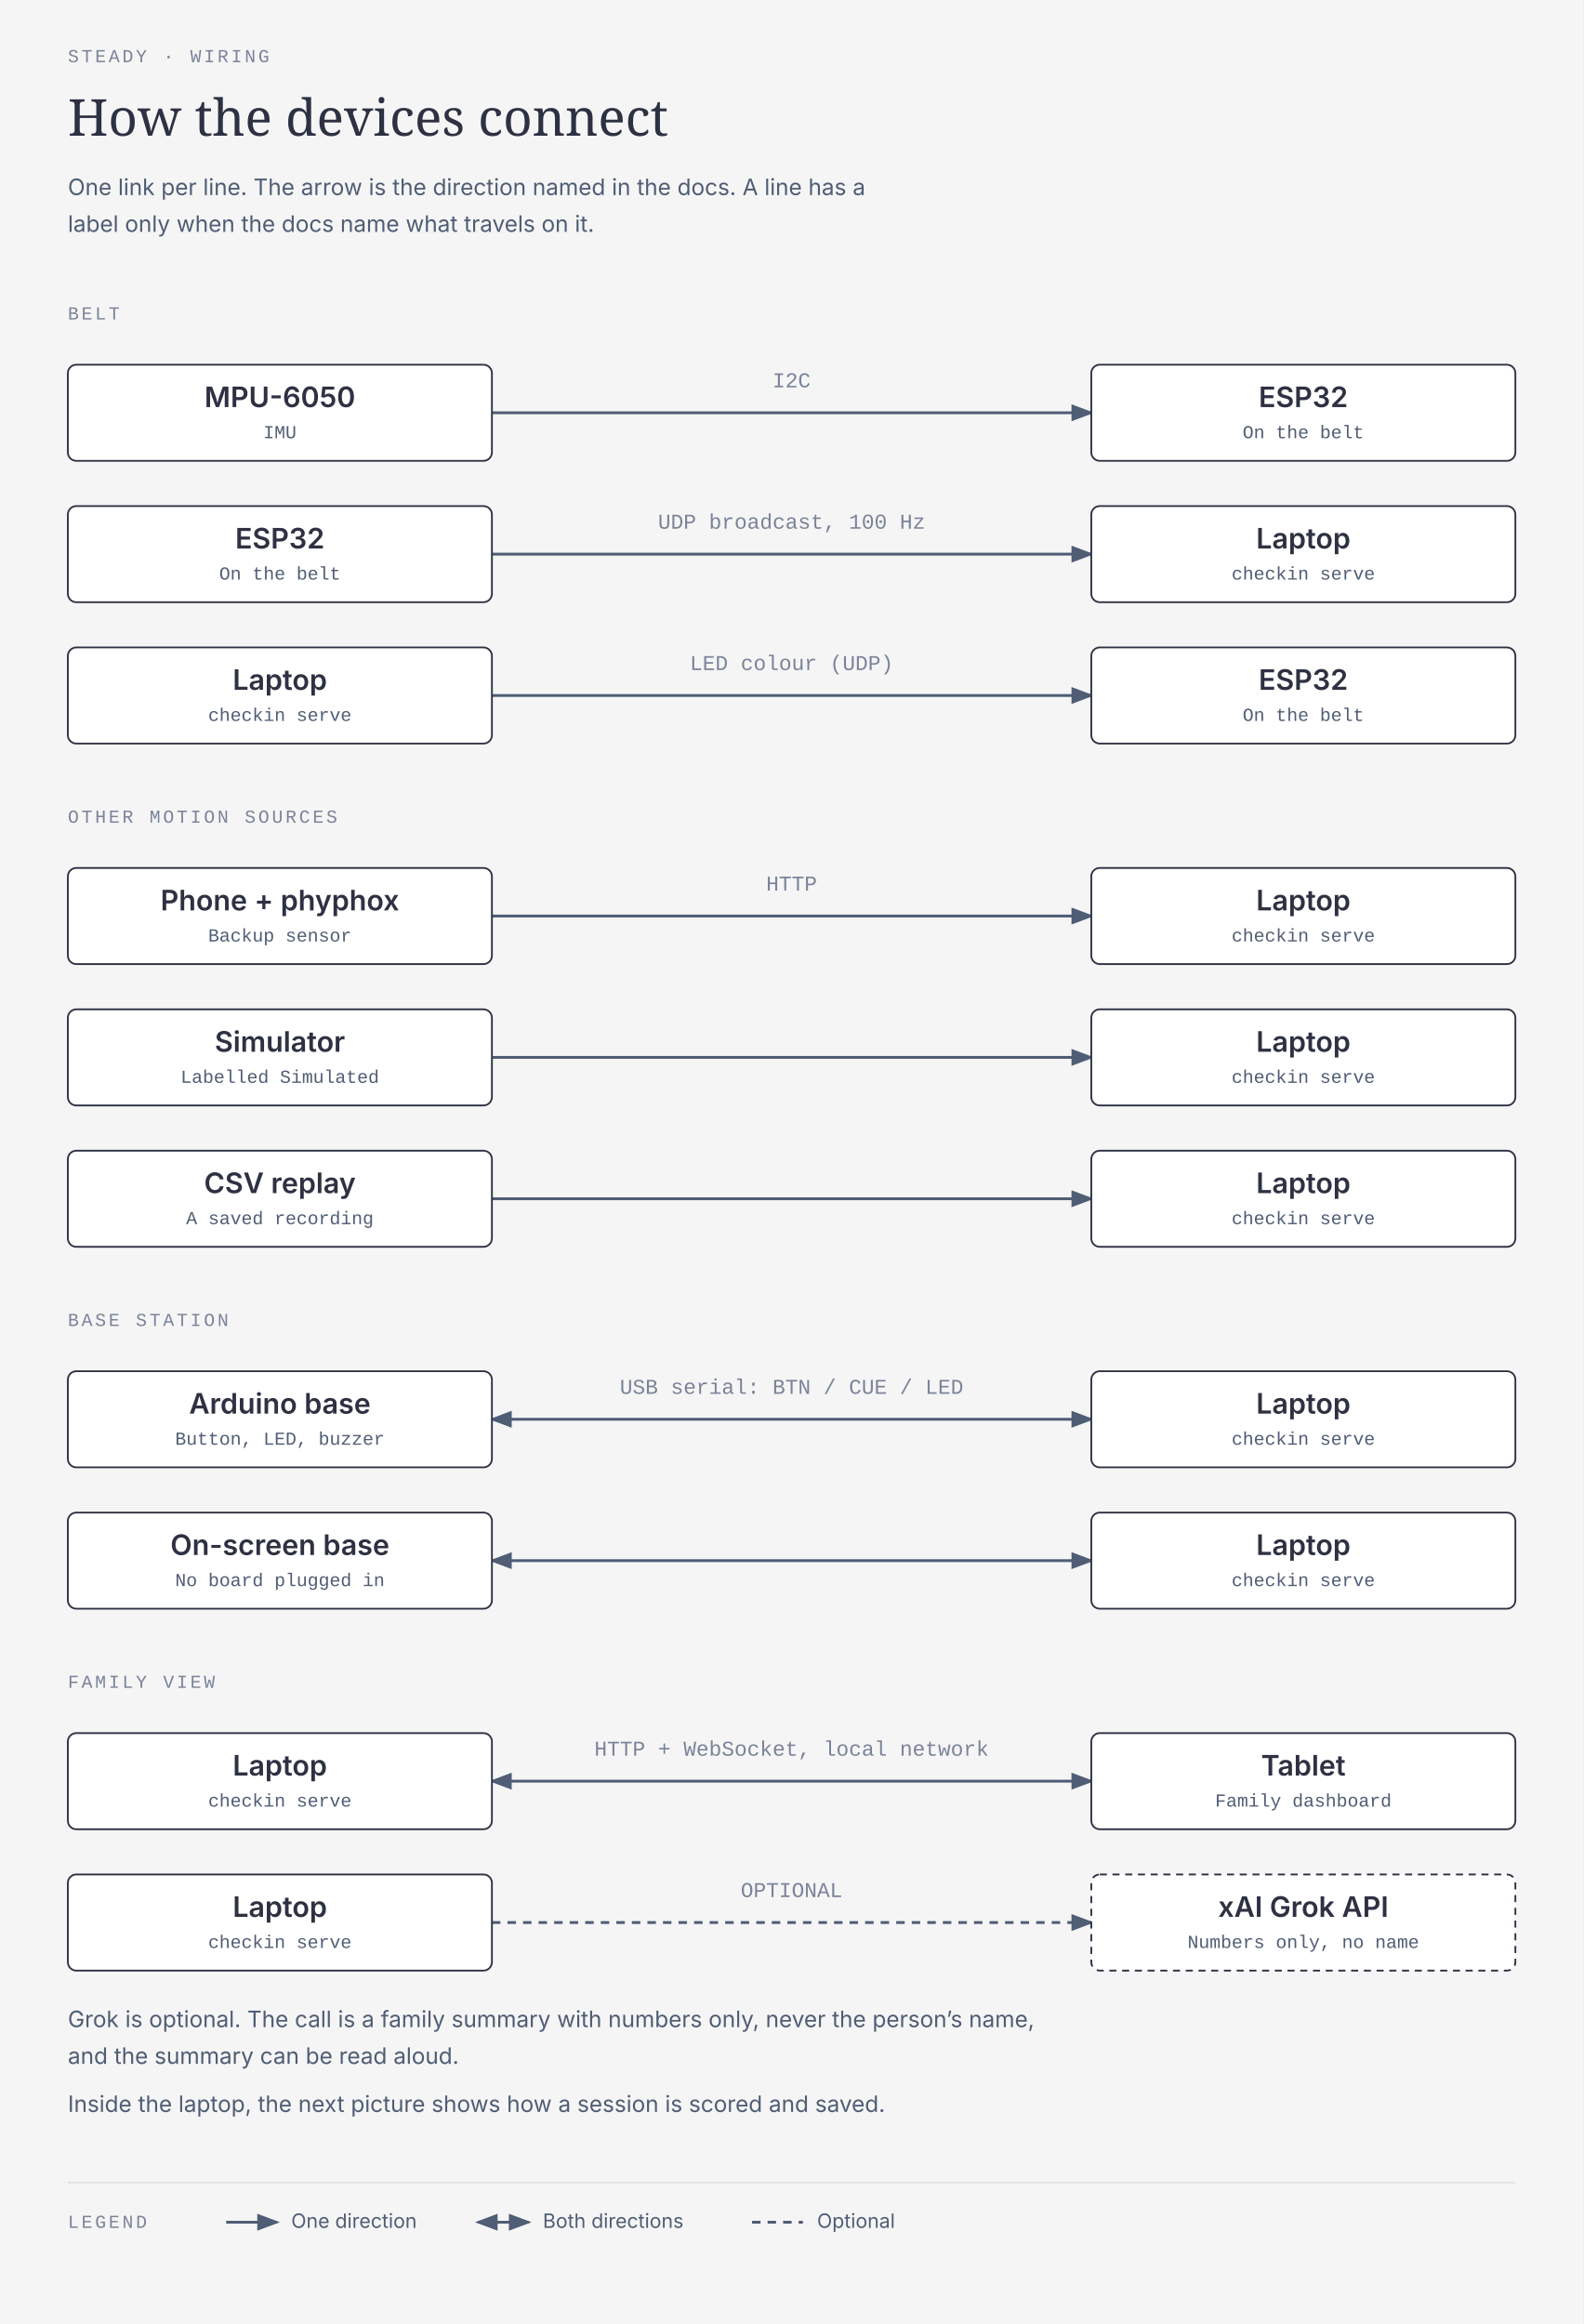
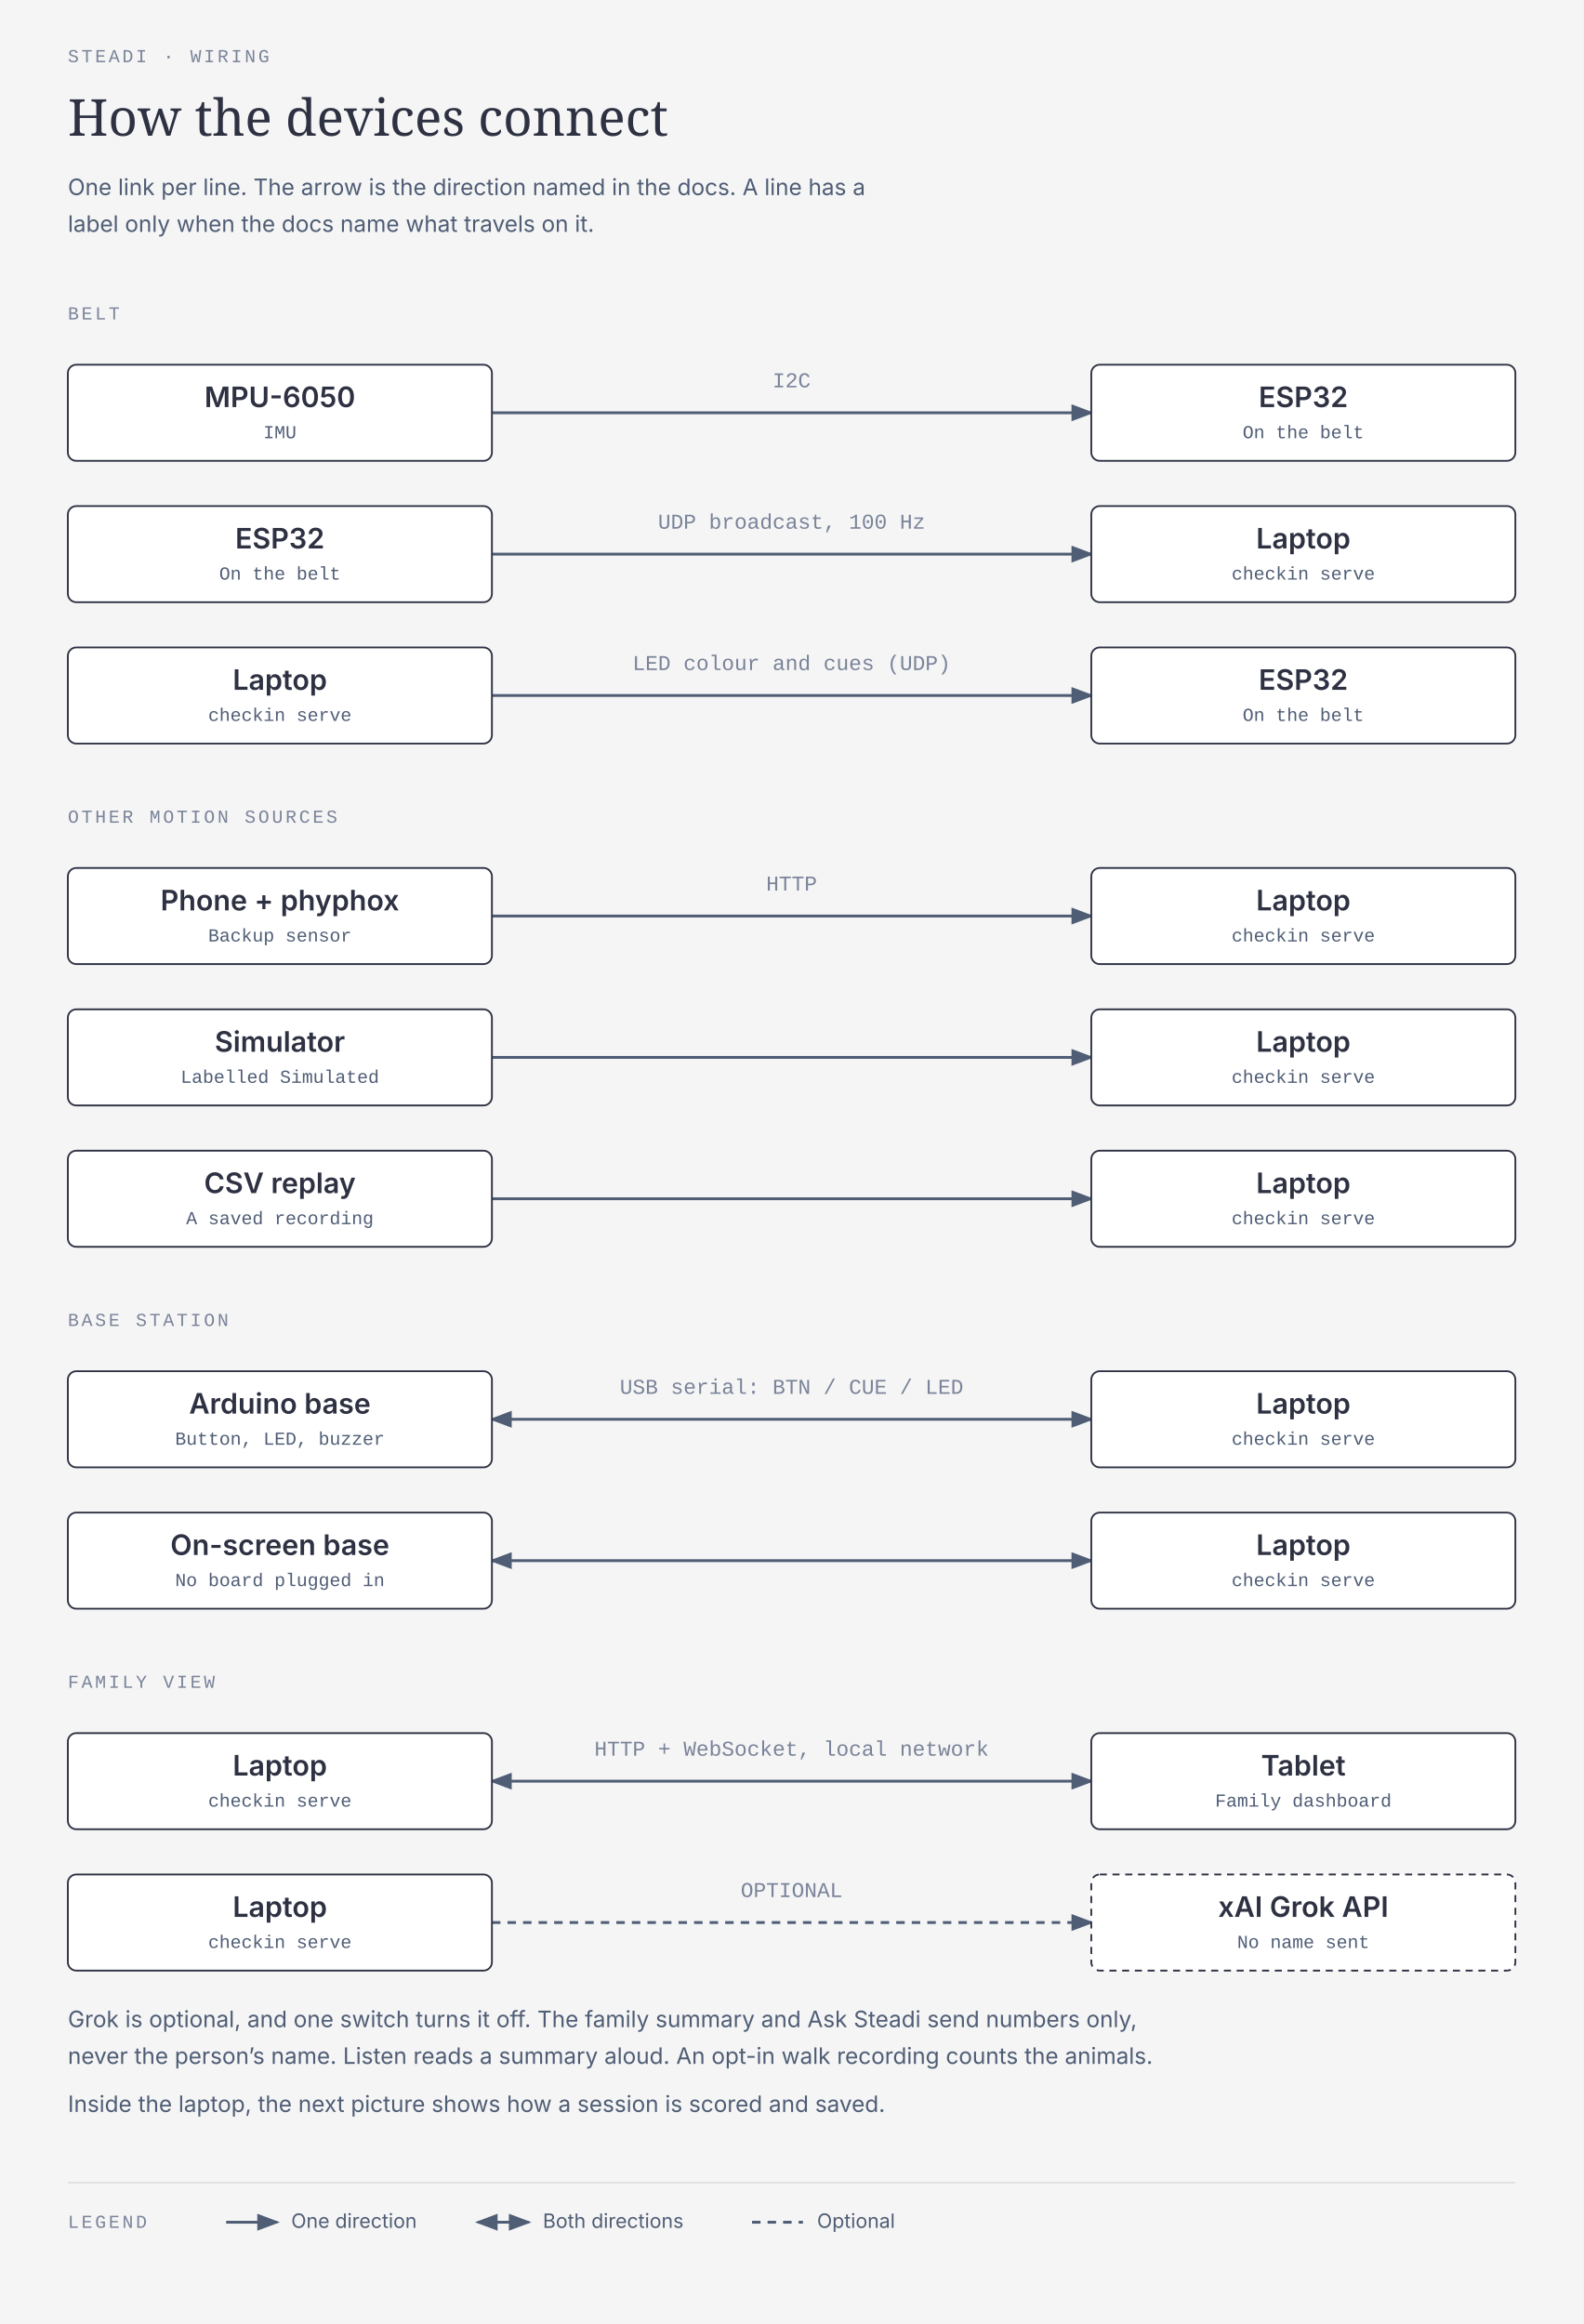
<svg xmlns="http://www.w3.org/2000/svg" viewBox="0 0 1120 1644" width="1120" height="1644" role="img" aria-labelledby="device-links-title device-links-desc">
  <defs>
    <marker id="device-links-arrow" markerWidth="8" markerHeight="6" refX="7" refY="3" orient="auto">
      <polygon points="0 0, 8 3, 0 6" fill="#4f5d75" />
    </marker>
    <marker id="device-links-arrow-back" markerWidth="8" markerHeight="6" refX="1" refY="3" orient="auto">
      <polygon points="8 0, 0 3, 8 6" fill="#4f5d75" />
    </marker>
    <marker id="device-links-arrow-accent" markerWidth="8" markerHeight="6" refX="7" refY="3" orient="auto">
      <polygon points="0 0, 8 3, 0 6" fill="#eb6c36" />
    </marker>
    <marker id="device-links-arrow-link" markerWidth="8" markerHeight="6" refX="7" refY="3" orient="auto">
      <polygon points="0 0, 8 3, 0 6" fill="#2e5aa8" />
    </marker>
  </defs>
  <rect width="100%" height="100%" fill="#f5f5f5" />
-   <text x="48" y="44" fill="#7a8399" font-size="13" font-family="'Liberation Mono', 'Courier New', Courier, monospace" letter-spacing="0.14em">STEADY  ·  WIRING</text>
+   <text x="48" y="44" fill="#7a8399" font-size="13" font-family="'Liberation Mono', 'Courier New', Courier, monospace" letter-spacing="0.14em">STEADI  ·  WIRING</text>
  <text x="48" y="96" fill="#2d3142" font-size="36" font-family="'Noto Serif', Georgia, 'Times New Roman', serif">How the devices connect</text>
  <text x="48" y="138" fill="#4f5d75" font-size="16" font-family="Inter, 'Segoe UI', Helvetica, Arial, sans-serif">One link per line. The arrow is the direction named in the docs. A line has a</text>
  <text x="48" y="164" fill="#4f5d75" font-size="16" font-family="Inter, 'Segoe UI', Helvetica, Arial, sans-serif">label only when the docs name what travels on it.</text>
  <text x="48" y="226" fill="#7a8399" font-size="13" font-family="'Liberation Mono', 'Courier New', Courier, monospace" letter-spacing="0.14em">BELT</text>
  <line x1="348" y1="292" x2="772" y2="292" fill="none" stroke="#4f5d75" stroke-width="2" marker-end="url(#device-links-arrow)" />
  <rect x="524.0" y="258" width="72" height="22" rx="2" fill="#f5f5f5" />
  <text x="560.0" y="274" fill="#7a8399" font-size="15" font-family="'Liberation Mono', 'Courier New', Courier, monospace" text-anchor="middle">I2C</text>
  <rect x="48" y="258" width="300" height="68" rx="6" fill="#f5f5f5" />
  <rect x="48" y="258" width="300" height="68" rx="6" fill="#ffffff" stroke="#2d3142" stroke-width="1.25" />
  <text x="198.0" y="288" fill="#2d3142" font-size="20" font-weight="600" font-family="Inter, 'Segoe UI', Helvetica, Arial, sans-serif" text-anchor="middle">MPU-6050</text>
  <text x="198.0" y="310" fill="#4f5d75" font-size="13" font-family="'Liberation Mono', 'Courier New', Courier, monospace" text-anchor="middle">IMU</text>
  <rect x="772" y="258" width="300" height="68" rx="6" fill="#f5f5f5" />
  <rect x="772" y="258" width="300" height="68" rx="6" fill="#ffffff" stroke="#2d3142" stroke-width="1.25" />
  <text x="922.0" y="288" fill="#2d3142" font-size="20" font-weight="600" font-family="Inter, 'Segoe UI', Helvetica, Arial, sans-serif" text-anchor="middle">ESP32</text>
  <text x="922.0" y="310" fill="#4f5d75" font-size="13" font-family="'Liberation Mono', 'Courier New', Courier, monospace" text-anchor="middle">On the belt</text>
  <line x1="348" y1="392" x2="772" y2="392" fill="none" stroke="#4f5d75" stroke-width="2" marker-end="url(#device-links-arrow)" />
  <rect x="453.5" y="358" width="213" height="22" rx="2" fill="#f5f5f5" />
  <text x="560.0" y="374" fill="#7a8399" font-size="15" font-family="'Liberation Mono', 'Courier New', Courier, monospace" text-anchor="middle">UDP broadcast, 100 Hz</text>
  <rect x="48" y="358" width="300" height="68" rx="6" fill="#f5f5f5" />
  <rect x="48" y="358" width="300" height="68" rx="6" fill="#ffffff" stroke="#2d3142" stroke-width="1.25" />
  <text x="198.0" y="388" fill="#2d3142" font-size="20" font-weight="600" font-family="Inter, 'Segoe UI', Helvetica, Arial, sans-serif" text-anchor="middle">ESP32</text>
  <text x="198.0" y="410" fill="#4f5d75" font-size="13" font-family="'Liberation Mono', 'Courier New', Courier, monospace" text-anchor="middle">On the belt</text>
  <rect x="772" y="358" width="300" height="68" rx="6" fill="#f5f5f5" />
  <rect x="772" y="358" width="300" height="68" rx="6" fill="#ffffff" stroke="#2d3142" stroke-width="1.25" />
  <text x="922.0" y="388" fill="#2d3142" font-size="20" font-weight="600" font-family="Inter, 'Segoe UI', Helvetica, Arial, sans-serif" text-anchor="middle">Laptop</text>
  <text x="922.0" y="410" fill="#4f5d75" font-size="13" font-family="'Liberation Mono', 'Courier New', Courier, monospace" text-anchor="middle">checkin serve</text>
  <line x1="348" y1="492" x2="772" y2="492" fill="none" stroke="#4f5d75" stroke-width="2" marker-end="url(#device-links-arrow)" />
  <rect x="476.5" y="458" width="167" height="22" rx="2" fill="#f5f5f5" />
-   <text x="560.0" y="474" fill="#7a8399" font-size="15" font-family="'Liberation Mono', 'Courier New', Courier, monospace" text-anchor="middle">LED colour (UDP)</text>
+   <text x="560.0" y="474" fill="#7a8399" font-size="15" font-family="'Liberation Mono', 'Courier New', Courier, monospace" text-anchor="middle">LED colour and cues (UDP)</text>
  <rect x="48" y="458" width="300" height="68" rx="6" fill="#f5f5f5" />
  <rect x="48" y="458" width="300" height="68" rx="6" fill="#ffffff" stroke="#2d3142" stroke-width="1.25" />
  <text x="198.0" y="488" fill="#2d3142" font-size="20" font-weight="600" font-family="Inter, 'Segoe UI', Helvetica, Arial, sans-serif" text-anchor="middle">Laptop</text>
  <text x="198.0" y="510" fill="#4f5d75" font-size="13" font-family="'Liberation Mono', 'Courier New', Courier, monospace" text-anchor="middle">checkin serve</text>
  <rect x="772" y="458" width="300" height="68" rx="6" fill="#f5f5f5" />
  <rect x="772" y="458" width="300" height="68" rx="6" fill="#ffffff" stroke="#2d3142" stroke-width="1.25" />
  <text x="922.0" y="488" fill="#2d3142" font-size="20" font-weight="600" font-family="Inter, 'Segoe UI', Helvetica, Arial, sans-serif" text-anchor="middle">ESP32</text>
  <text x="922.0" y="510" fill="#4f5d75" font-size="13" font-family="'Liberation Mono', 'Courier New', Courier, monospace" text-anchor="middle">On the belt</text>
  <text x="48" y="582" fill="#7a8399" font-size="13" font-family="'Liberation Mono', 'Courier New', Courier, monospace" letter-spacing="0.14em">OTHER MOTION SOURCES</text>
  <line x1="348" y1="648" x2="772" y2="648" fill="none" stroke="#4f5d75" stroke-width="2" marker-end="url(#device-links-arrow)" />
  <rect x="524.0" y="614" width="72" height="22" rx="2" fill="#f5f5f5" />
  <text x="560.0" y="630" fill="#7a8399" font-size="15" font-family="'Liberation Mono', 'Courier New', Courier, monospace" text-anchor="middle">HTTP</text>
  <rect x="48" y="614" width="300" height="68" rx="6" fill="#f5f5f5" />
  <rect x="48" y="614" width="300" height="68" rx="6" fill="#ffffff" stroke="#2d3142" stroke-width="1.25" />
  <text x="198.0" y="644" fill="#2d3142" font-size="20" font-weight="600" font-family="Inter, 'Segoe UI', Helvetica, Arial, sans-serif" text-anchor="middle">Phone + phyphox</text>
  <text x="198.0" y="666" fill="#4f5d75" font-size="13" font-family="'Liberation Mono', 'Courier New', Courier, monospace" text-anchor="middle">Backup sensor</text>
  <rect x="772" y="614" width="300" height="68" rx="6" fill="#f5f5f5" />
  <rect x="772" y="614" width="300" height="68" rx="6" fill="#ffffff" stroke="#2d3142" stroke-width="1.25" />
  <text x="922.0" y="644" fill="#2d3142" font-size="20" font-weight="600" font-family="Inter, 'Segoe UI', Helvetica, Arial, sans-serif" text-anchor="middle">Laptop</text>
  <text x="922.0" y="666" fill="#4f5d75" font-size="13" font-family="'Liberation Mono', 'Courier New', Courier, monospace" text-anchor="middle">checkin serve</text>
  <line x1="348" y1="748" x2="772" y2="748" fill="none" stroke="#4f5d75" stroke-width="2" marker-end="url(#device-links-arrow)" />
  <rect x="48" y="714" width="300" height="68" rx="6" fill="#f5f5f5" />
  <rect x="48" y="714" width="300" height="68" rx="6" fill="#ffffff" stroke="#2d3142" stroke-width="1.25" />
  <text x="198.0" y="744" fill="#2d3142" font-size="20" font-weight="600" font-family="Inter, 'Segoe UI', Helvetica, Arial, sans-serif" text-anchor="middle">Simulator</text>
  <text x="198.0" y="766" fill="#4f5d75" font-size="13" font-family="'Liberation Mono', 'Courier New', Courier, monospace" text-anchor="middle">Labelled Simulated</text>
  <rect x="772" y="714" width="300" height="68" rx="6" fill="#f5f5f5" />
  <rect x="772" y="714" width="300" height="68" rx="6" fill="#ffffff" stroke="#2d3142" stroke-width="1.25" />
  <text x="922.0" y="744" fill="#2d3142" font-size="20" font-weight="600" font-family="Inter, 'Segoe UI', Helvetica, Arial, sans-serif" text-anchor="middle">Laptop</text>
  <text x="922.0" y="766" fill="#4f5d75" font-size="13" font-family="'Liberation Mono', 'Courier New', Courier, monospace" text-anchor="middle">checkin serve</text>
  <line x1="348" y1="848" x2="772" y2="848" fill="none" stroke="#4f5d75" stroke-width="2" marker-end="url(#device-links-arrow)" />
  <rect x="48" y="814" width="300" height="68" rx="6" fill="#f5f5f5" />
  <rect x="48" y="814" width="300" height="68" rx="6" fill="#ffffff" stroke="#2d3142" stroke-width="1.25" />
  <text x="198.0" y="844" fill="#2d3142" font-size="20" font-weight="600" font-family="Inter, 'Segoe UI', Helvetica, Arial, sans-serif" text-anchor="middle">CSV replay</text>
  <text x="198.0" y="866" fill="#4f5d75" font-size="13" font-family="'Liberation Mono', 'Courier New', Courier, monospace" text-anchor="middle">A saved recording</text>
  <rect x="772" y="814" width="300" height="68" rx="6" fill="#f5f5f5" />
  <rect x="772" y="814" width="300" height="68" rx="6" fill="#ffffff" stroke="#2d3142" stroke-width="1.25" />
  <text x="922.0" y="844" fill="#2d3142" font-size="20" font-weight="600" font-family="Inter, 'Segoe UI', Helvetica, Arial, sans-serif" text-anchor="middle">Laptop</text>
  <text x="922.0" y="866" fill="#4f5d75" font-size="13" font-family="'Liberation Mono', 'Courier New', Courier, monospace" text-anchor="middle">checkin serve</text>
  <text x="48" y="938" fill="#7a8399" font-size="13" font-family="'Liberation Mono', 'Courier New', Courier, monospace" letter-spacing="0.14em">BASE STATION</text>
  <line x1="348" y1="1004" x2="772" y2="1004" fill="none" stroke="#4f5d75" stroke-width="2" marker-start="url(#device-links-arrow-back)" marker-end="url(#device-links-arrow)" />
  <rect x="426.0" y="970" width="268" height="22" rx="2" fill="#f5f5f5" />
  <text x="560.0" y="986" fill="#7a8399" font-size="15" font-family="'Liberation Mono', 'Courier New', Courier, monospace" text-anchor="middle">USB serial: BTN / CUE / LED</text>
  <rect x="48" y="970" width="300" height="68" rx="6" fill="#f5f5f5" />
  <rect x="48" y="970" width="300" height="68" rx="6" fill="#ffffff" stroke="#2d3142" stroke-width="1.25" />
  <text x="198.0" y="1000" fill="#2d3142" font-size="20" font-weight="600" font-family="Inter, 'Segoe UI', Helvetica, Arial, sans-serif" text-anchor="middle">Arduino base</text>
  <text x="198.0" y="1022" fill="#4f5d75" font-size="13" font-family="'Liberation Mono', 'Courier New', Courier, monospace" text-anchor="middle">Button, LED, buzzer</text>
  <rect x="772" y="970" width="300" height="68" rx="6" fill="#f5f5f5" />
  <rect x="772" y="970" width="300" height="68" rx="6" fill="#ffffff" stroke="#2d3142" stroke-width="1.25" />
  <text x="922.0" y="1000" fill="#2d3142" font-size="20" font-weight="600" font-family="Inter, 'Segoe UI', Helvetica, Arial, sans-serif" text-anchor="middle">Laptop</text>
  <text x="922.0" y="1022" fill="#4f5d75" font-size="13" font-family="'Liberation Mono', 'Courier New', Courier, monospace" text-anchor="middle">checkin serve</text>
  <line x1="348" y1="1104" x2="772" y2="1104" fill="none" stroke="#4f5d75" stroke-width="2" marker-start="url(#device-links-arrow-back)" marker-end="url(#device-links-arrow)" />
  <rect x="48" y="1070" width="300" height="68" rx="6" fill="#f5f5f5" />
  <rect x="48" y="1070" width="300" height="68" rx="6" fill="#ffffff" stroke="#2d3142" stroke-width="1.25" />
  <text x="198.0" y="1100" fill="#2d3142" font-size="20" font-weight="600" font-family="Inter, 'Segoe UI', Helvetica, Arial, sans-serif" text-anchor="middle">On-screen base</text>
  <text x="198.0" y="1122" fill="#4f5d75" font-size="13" font-family="'Liberation Mono', 'Courier New', Courier, monospace" text-anchor="middle">No board plugged in</text>
  <rect x="772" y="1070" width="300" height="68" rx="6" fill="#f5f5f5" />
  <rect x="772" y="1070" width="300" height="68" rx="6" fill="#ffffff" stroke="#2d3142" stroke-width="1.25" />
  <text x="922.0" y="1100" fill="#2d3142" font-size="20" font-weight="600" font-family="Inter, 'Segoe UI', Helvetica, Arial, sans-serif" text-anchor="middle">Laptop</text>
  <text x="922.0" y="1122" fill="#4f5d75" font-size="13" font-family="'Liberation Mono', 'Courier New', Courier, monospace" text-anchor="middle">checkin serve</text>
  <text x="48" y="1194" fill="#7a8399" font-size="13" font-family="'Liberation Mono', 'Courier New', Courier, monospace" letter-spacing="0.14em">FAMILY VIEW</text>
  <line x1="348" y1="1260" x2="772" y2="1260" fill="none" stroke="#4f5d75" stroke-width="2" marker-start="url(#device-links-arrow-back)" marker-end="url(#device-links-arrow)" />
  <rect x="407.5" y="1226" width="305" height="22" rx="2" fill="#f5f5f5" />
  <text x="560.0" y="1242" fill="#7a8399" font-size="15" font-family="'Liberation Mono', 'Courier New', Courier, monospace" text-anchor="middle">HTTP + WebSocket, local network</text>
  <rect x="48" y="1226" width="300" height="68" rx="6" fill="#f5f5f5" />
  <rect x="48" y="1226" width="300" height="68" rx="6" fill="#ffffff" stroke="#2d3142" stroke-width="1.25" />
  <text x="198.0" y="1256" fill="#2d3142" font-size="20" font-weight="600" font-family="Inter, 'Segoe UI', Helvetica, Arial, sans-serif" text-anchor="middle">Laptop</text>
  <text x="198.0" y="1278" fill="#4f5d75" font-size="13" font-family="'Liberation Mono', 'Courier New', Courier, monospace" text-anchor="middle">checkin serve</text>
  <rect x="772" y="1226" width="300" height="68" rx="6" fill="#f5f5f5" />
  <rect x="772" y="1226" width="300" height="68" rx="6" fill="#ffffff" stroke="#2d3142" stroke-width="1.25" />
  <text x="922.0" y="1256" fill="#2d3142" font-size="20" font-weight="600" font-family="Inter, 'Segoe UI', Helvetica, Arial, sans-serif" text-anchor="middle">Tablet</text>
  <text x="922.0" y="1278" fill="#4f5d75" font-size="13" font-family="'Liberation Mono', 'Courier New', Courier, monospace" text-anchor="middle">Family dashboard</text>
  <line x1="348" y1="1360" x2="772" y2="1360" fill="none" stroke="#4f5d75" stroke-width="2" stroke-dasharray="6,5" marker-end="url(#device-links-arrow)" />
  <rect x="513.5" y="1326" width="93" height="22" rx="2" fill="#f5f5f5" />
  <text x="560.0" y="1342" fill="#7a8399" font-size="15" font-family="'Liberation Mono', 'Courier New', Courier, monospace" text-anchor="middle">OPTIONAL</text>
  <rect x="48" y="1326" width="300" height="68" rx="6" fill="#f5f5f5" />
  <rect x="48" y="1326" width="300" height="68" rx="6" fill="#ffffff" stroke="#2d3142" stroke-width="1.25" />
  <text x="198.0" y="1356" fill="#2d3142" font-size="20" font-weight="600" font-family="Inter, 'Segoe UI', Helvetica, Arial, sans-serif" text-anchor="middle">Laptop</text>
  <text x="198.0" y="1378" fill="#4f5d75" font-size="13" font-family="'Liberation Mono', 'Courier New', Courier, monospace" text-anchor="middle">checkin serve</text>
  <rect x="772" y="1326" width="300" height="68" rx="6" fill="#f5f5f5" />
  <rect x="772" y="1326" width="300" height="68" rx="6" fill="#ffffff" stroke="#2d3142" stroke-width="1.25" stroke-dasharray="5,4" />
  <text x="922.0" y="1356" fill="#2d3142" font-size="20" font-weight="600" font-family="Inter, 'Segoe UI', Helvetica, Arial, sans-serif" text-anchor="middle">xAI Grok API</text>
-   <text x="922.0" y="1378" fill="#4f5d75" font-size="13" font-family="'Liberation Mono', 'Courier New', Courier, monospace" text-anchor="middle">Numbers only, no name</text>
-   <text x="48" y="1434" fill="#4f5d75" font-size="16" font-family="Inter, 'Segoe UI', Helvetica, Arial, sans-serif">Grok is optional. The call is a family summary with numbers only, never the person’s name,</text>
-   <text x="48" y="1460" fill="#4f5d75" font-size="16" font-family="Inter, 'Segoe UI', Helvetica, Arial, sans-serif">and the summary can be read aloud.</text>
+   <text x="922.0" y="1378" fill="#4f5d75" font-size="13" font-family="'Liberation Mono', 'Courier New', Courier, monospace" text-anchor="middle">No name sent</text>
+   <text x="48" y="1434" fill="#4f5d75" font-size="16" font-family="Inter, 'Segoe UI', Helvetica, Arial, sans-serif">Grok is optional, and one switch turns it off. The family summary and Ask Steadi send numbers only,</text>
+   <text x="48" y="1460" fill="#4f5d75" font-size="16" font-family="Inter, 'Segoe UI', Helvetica, Arial, sans-serif">never the person’s name. Listen reads a summary aloud. An opt-in walk recording counts the animals.</text>
  <text x="48" y="1494" fill="#4f5d75" font-size="16" font-family="Inter, 'Segoe UI', Helvetica, Arial, sans-serif">Inside the laptop, the next picture shows how a session is scored and saved.</text>
  <line x1="48" y1="1544" x2="1072" y2="1544" stroke="rgba(45,49,66,0.12)" stroke-width="1" />
  <text x="48" y="1576" fill="#7a8399" font-size="13" font-family="'Liberation Mono', 'Courier New', Courier, monospace" letter-spacing="0.14em">LEGEND</text>
  <line x1="160" y1="1572" x2="196" y2="1572" stroke="#4f5d75" stroke-width="2" marker-end="url(#device-links-arrow)" />
  <text x="206" y="1576" fill="#4f5d75" font-size="14" font-family="Inter, 'Segoe UI', Helvetica, Arial, sans-serif">One direction</text>
  <line x1="338" y1="1572" x2="374" y2="1572" stroke="#4f5d75" stroke-width="2" marker-start="url(#device-links-arrow-back)" marker-end="url(#device-links-arrow)" />
  <text x="384" y="1576" fill="#4f5d75" font-size="14" font-family="Inter, 'Segoe UI', Helvetica, Arial, sans-serif">Both directions</text>
  <line x1="532" y1="1572" x2="568" y2="1572" stroke="#4f5d75" stroke-width="2" stroke-dasharray="6,5" />
  <text x="578" y="1576" fill="#4f5d75" font-size="14" font-family="Inter, 'Segoe UI', Helvetica, Arial, sans-serif">Optional</text>
</svg>
